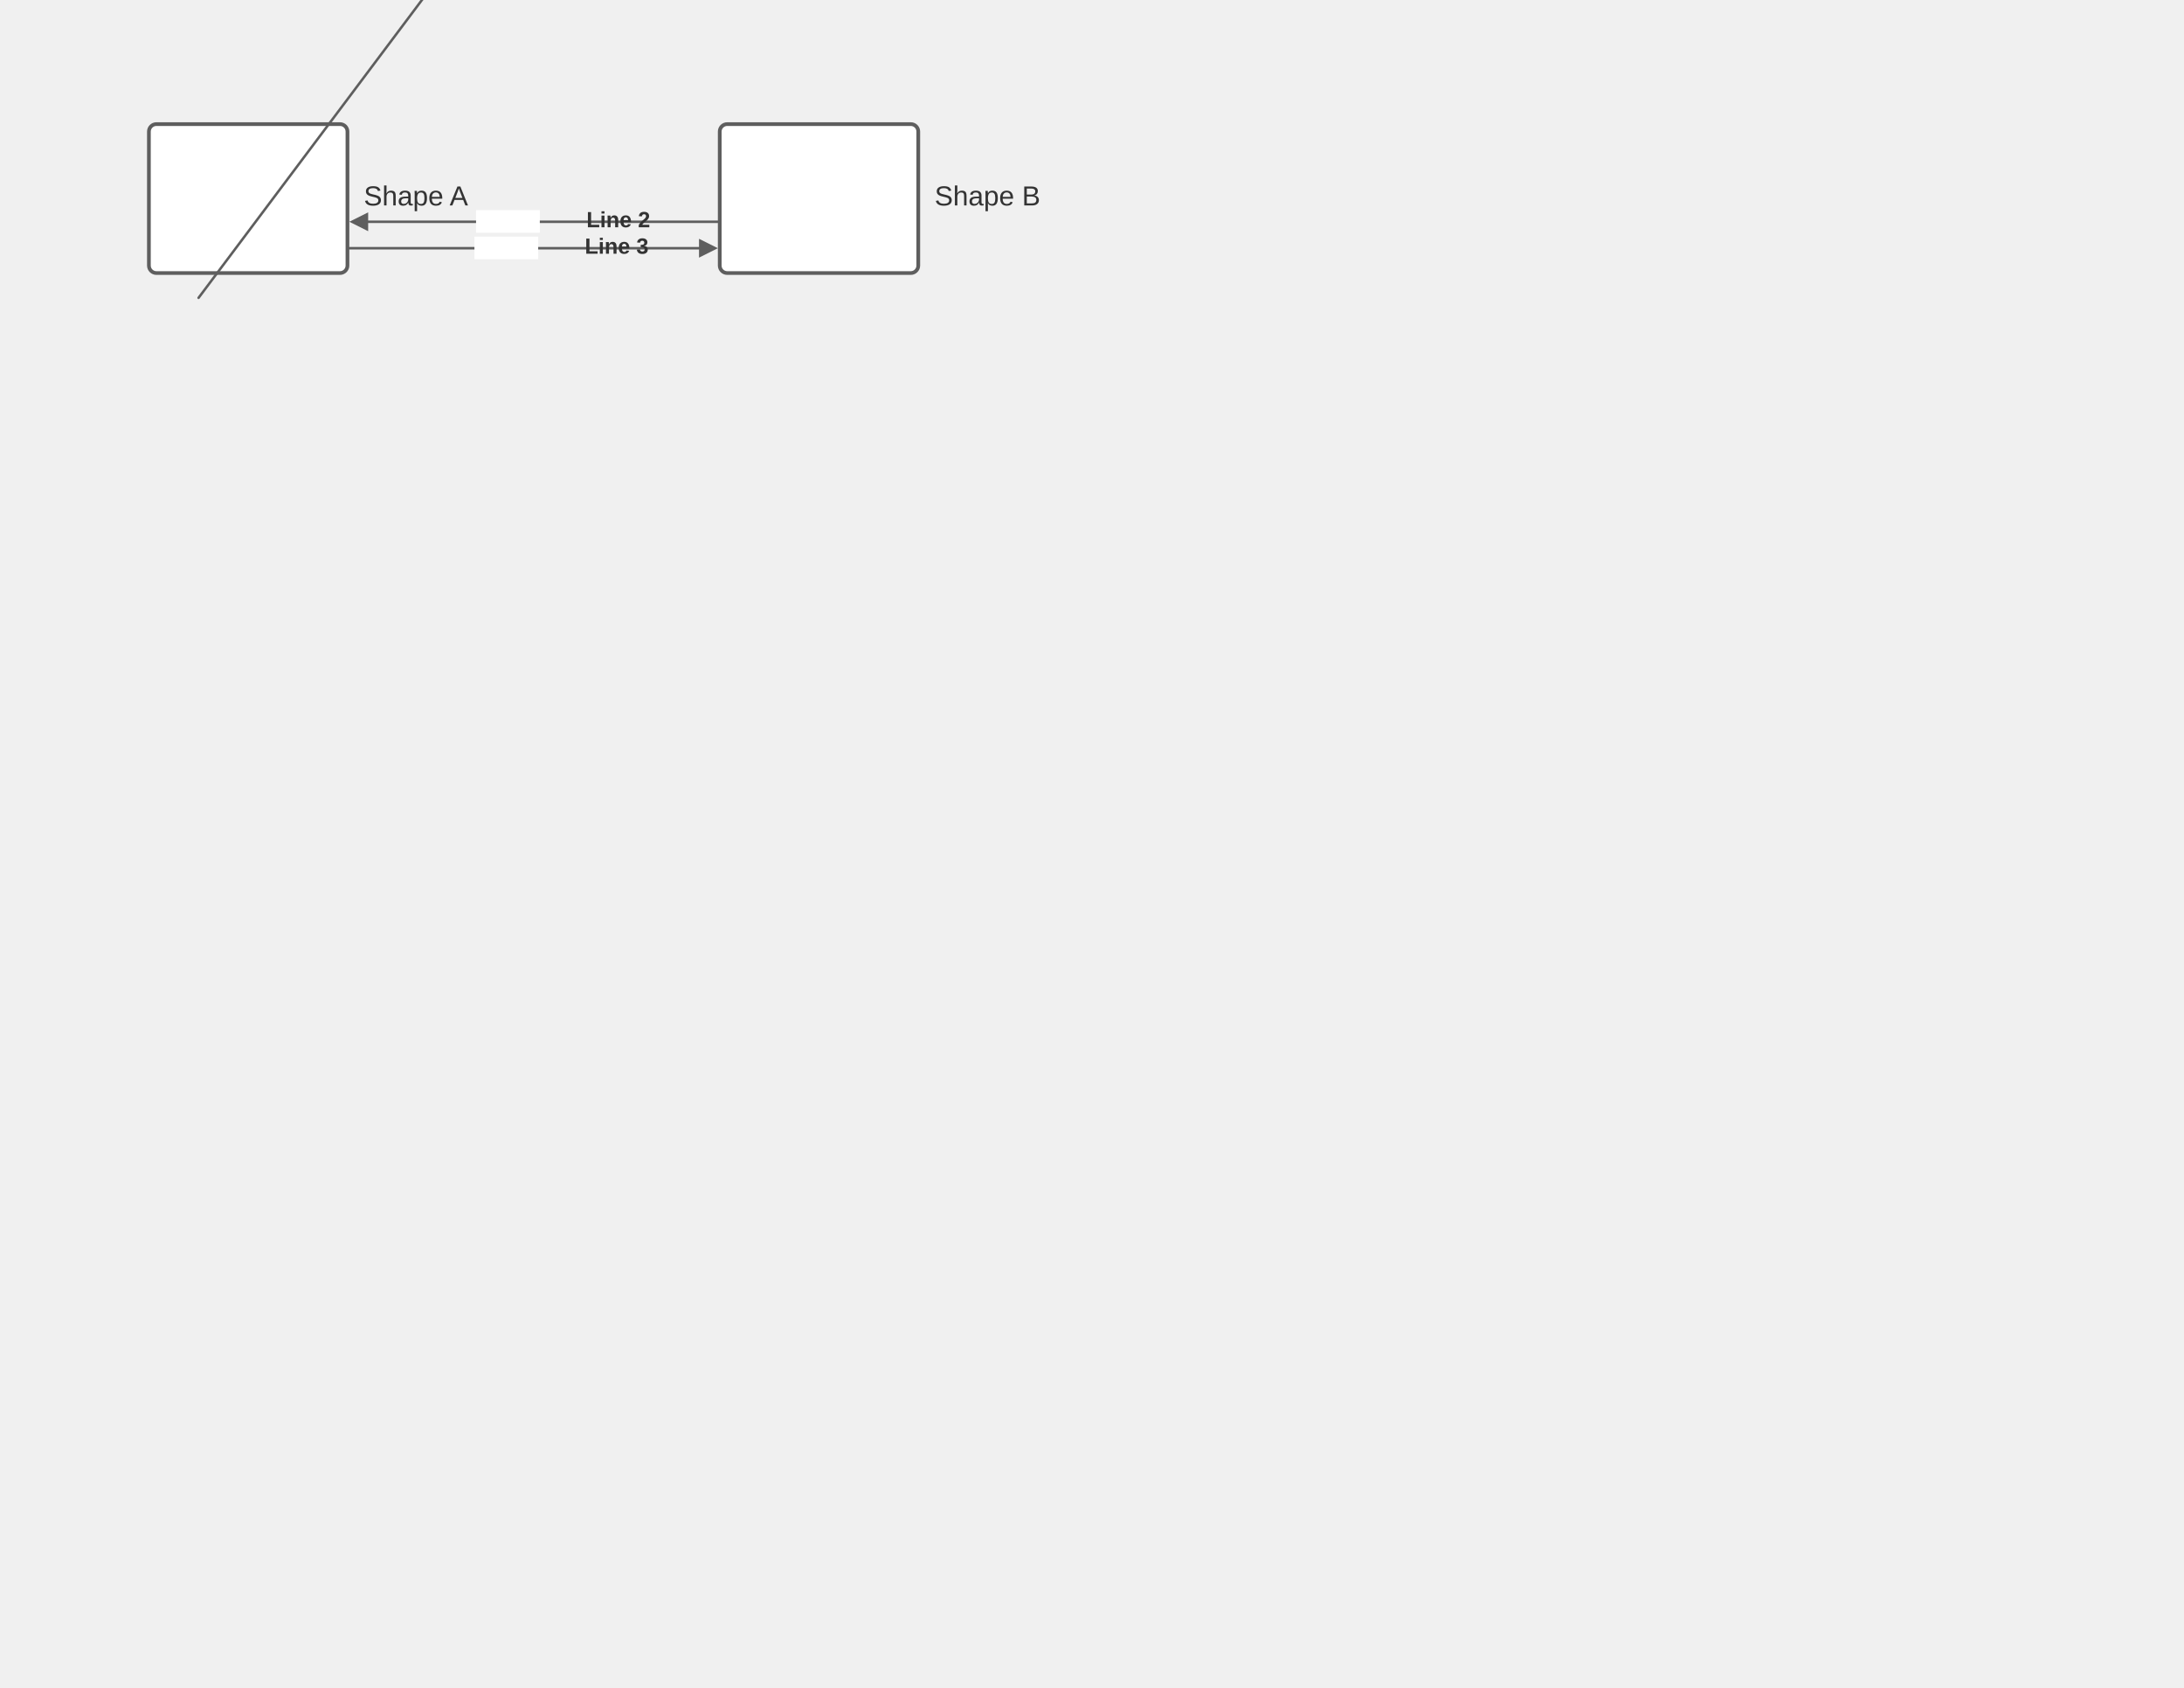
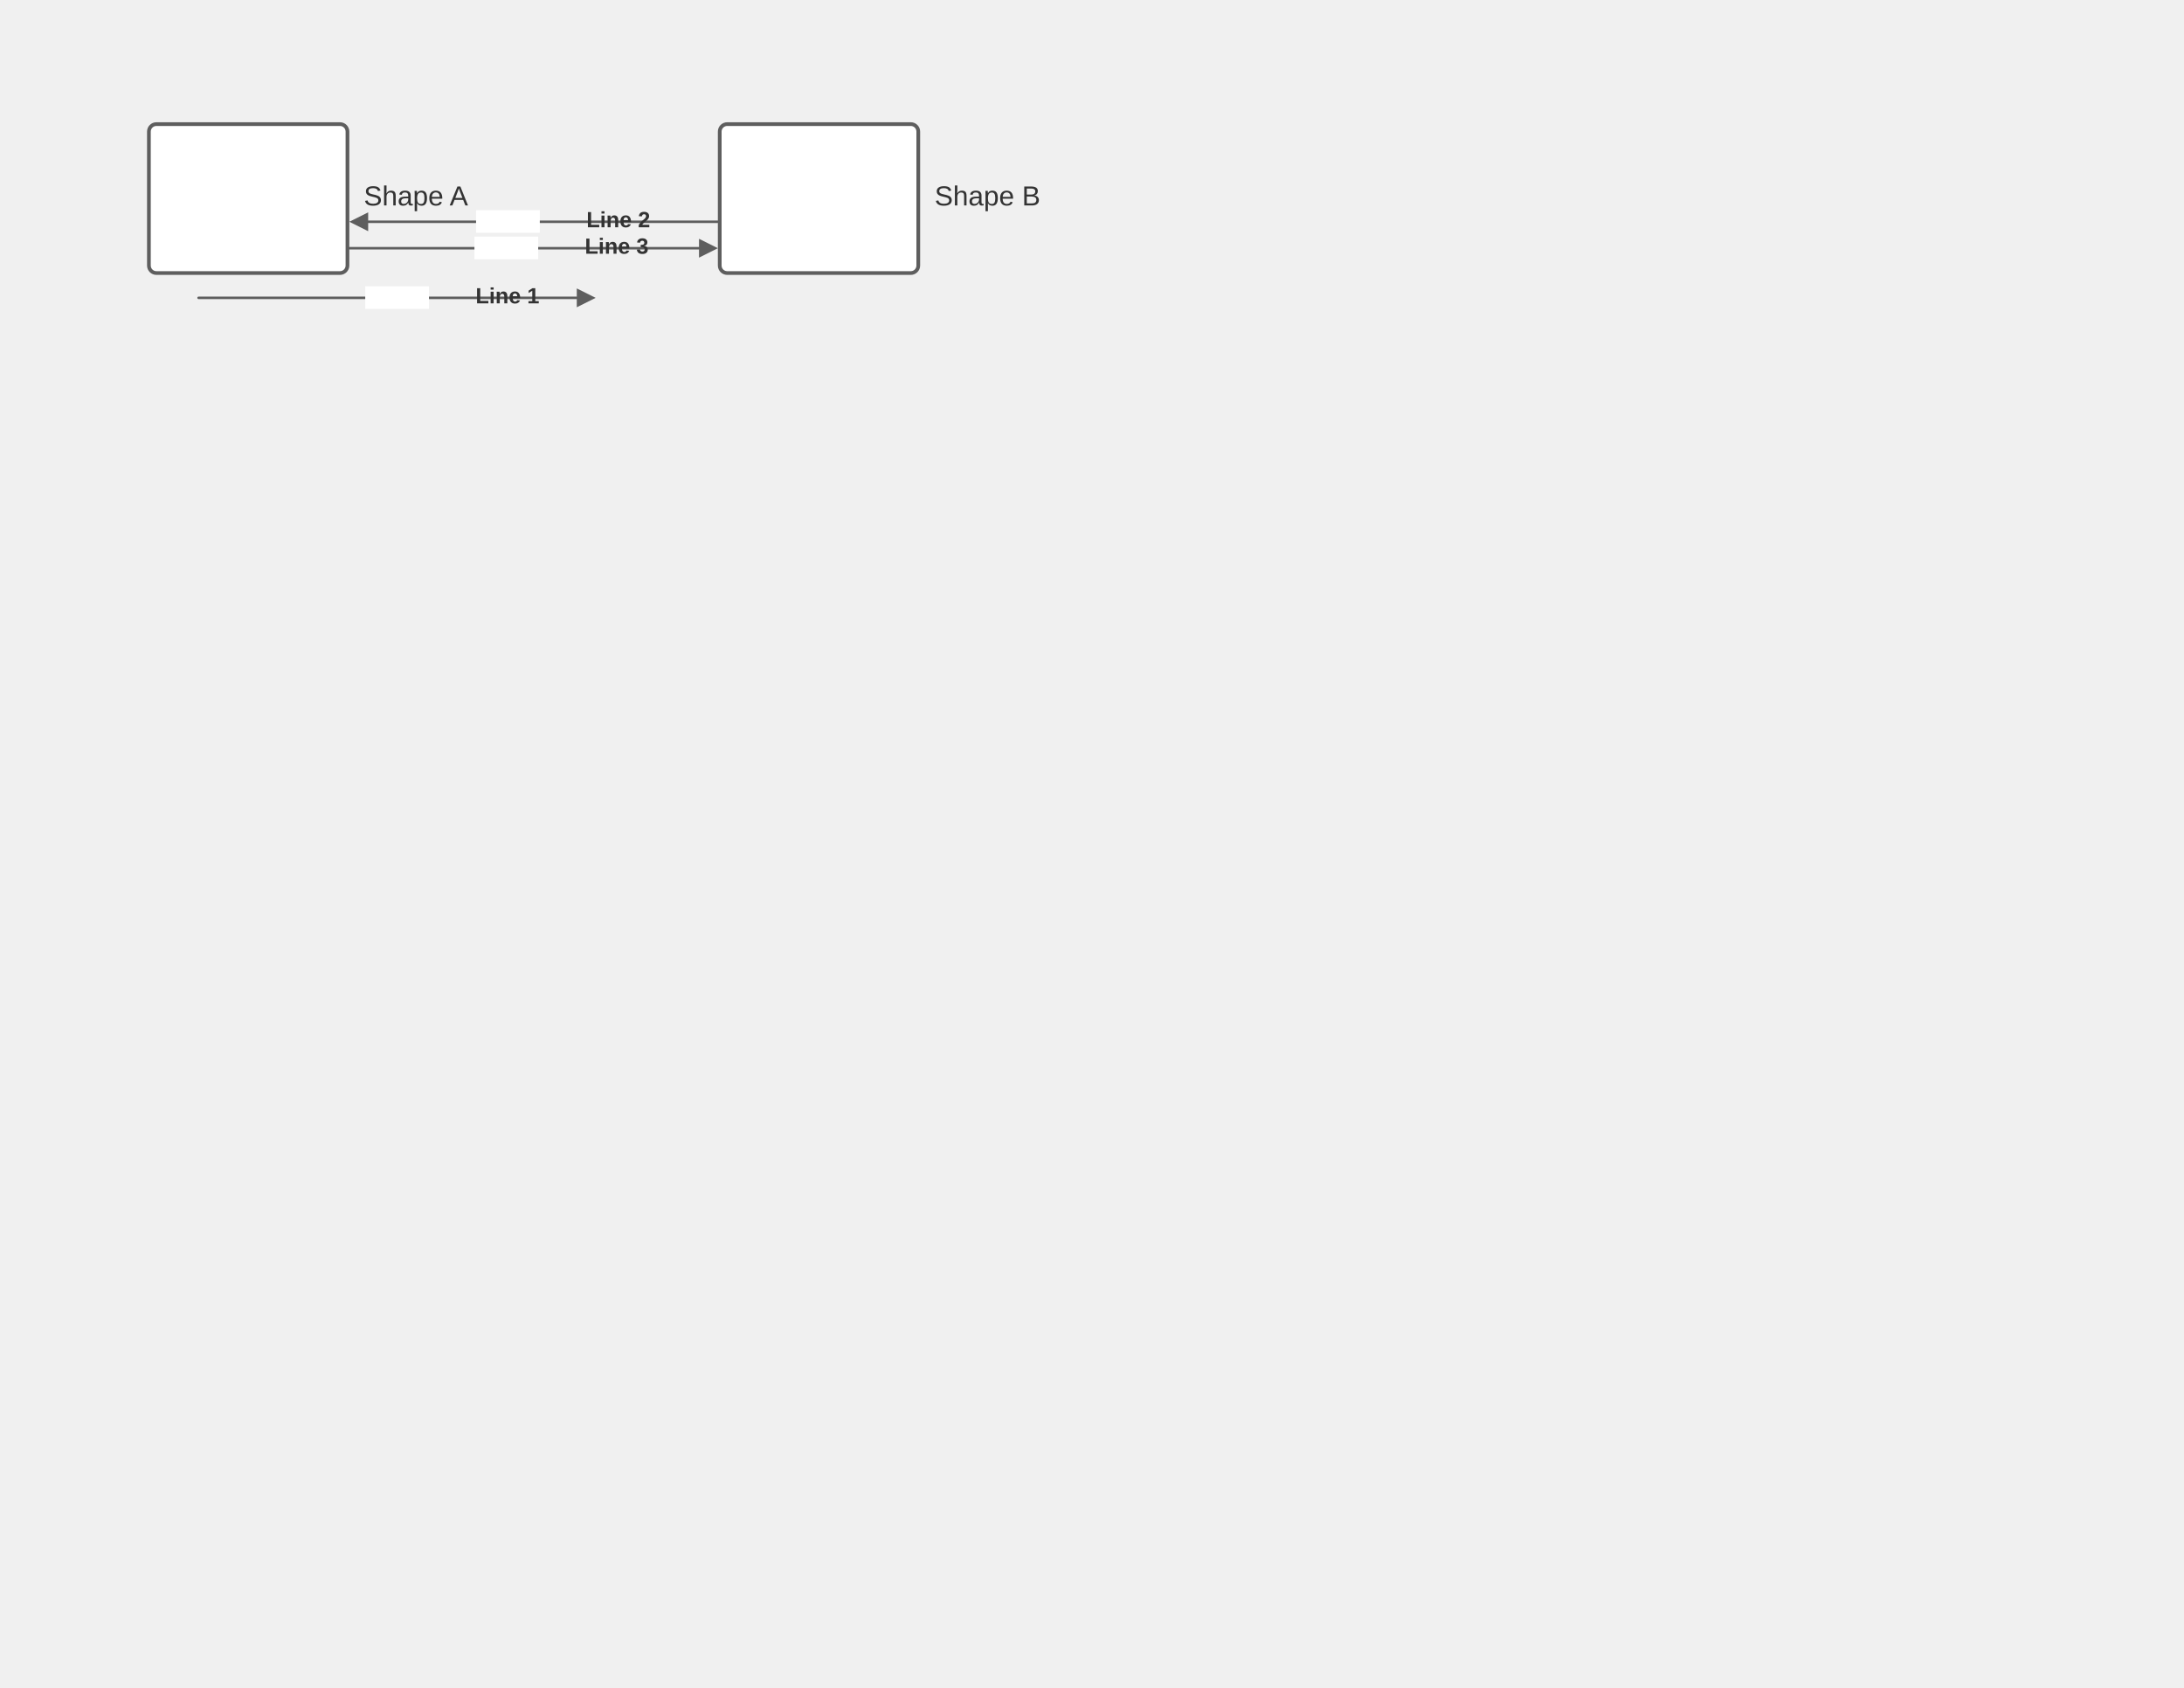
<svg xmlns="http://www.w3.org/2000/svg" xmlns:ns1="http://schemas.microsoft.com/visio/2003/SVGExtensions/" xmlns:xlink="http://www.w3.org/1999/xlink" width="11in" height="8.5in" viewBox="0 0 792 612" xml:space="preserve" color-interpolation-filters="sRGB" class="st8">
  <ns1:documentProperties ns1:langID="3081" ns1:metric="true" ns1:viewMarkup="false">
    <ns1:userDefs>
      <ns1:ud ns1:nameU="msvConvertTheme" />
    </ns1:userDefs>
  </ns1:documentProperties>
  <style type="text/css">
	
		.st1 {fill:#ffffff;stroke:#5e5e5e;stroke-linecap:round;stroke-linejoin:round;stroke-width:1.35}
		.st2 {fill:#333333;font-family:Arial;font-size:0.833em}
		.st3 {marker-end:url(#mrkr4-16);stroke:#5e5e5e;stroke-linecap:round;stroke-linejoin:round;stroke-width:0.9}
		.st4 {fill:#5e5e5e;fill-opacity:1;stroke:#5e5e5e;stroke-opacity:1;stroke-width:0.263}
		.st5 {fill:#ffffff;stroke:none;stroke-linecap:butt}
		.st6 {fill:#333333;font-family:Arial;font-size:0.667em;font-weight:bold}
		.st7 {fill:#ffffff;stroke:none;stroke-linecap:butt;stroke-width:7.2}
		.st8 {fill:none;fill-rule:evenodd;font-size:12px;overflow:visible;stroke-linecap:square;stroke-miterlimit:3}
	
	</style>
  <defs id="Markers">
    <g id="lend4">
      <path d="M 2 1 L 0 0 L 2 -1 L 2 1 " style="stroke:none" />
    </g>
    <marker id="mrkr4-16" class="st4" ns1:arrowType="4" ns1:arrowSize="2" ns1:setback="7.6" refX="-7.6" orient="auto" markerUnits="strokeWidth" overflow="visible">
      <use xlink:href="#lend4" transform="scale(-3.8,-3.8) " />
    </marker>
  </defs>
  <g ns1:mID="0" ns1:index="1" ns1:groupContext="foregroundPage">
    <ns1:pageProperties ns1:drawingScale="1" ns1:pageScale="1" ns1:drawingUnits="19" ns1:shadowOffsetX="9" ns1:shadowOffsetY="-9" />
    <g id="group1-1" transform="translate(54,-513)" ns1:mID="1" ns1:groupContext="group">
      <g id="shape2-2" ns1:mID="2" ns1:groupContext="shape">
        <path d="M0 560.7 C0 559.21 1.22 558 2.7 558 L69.3 558 C70.78 558 72 559.21 72 560.7 L72 609.3 C72 610.78 70.78 612         69.3 612 L2.7 612 C1.22 612 0 610.78 0 609.3 L0 560.7 Z" class="st1" />
      </g>
      <g id="shape1-4" ns1:mID="1" ns1:groupContext="groupContent">
        <ns1:textBlock ns1:margins="rect(0,0,0,0)" />
        <ns1:textRect cx="36" cy="585" width="61.2" height="43.2" />
        <text x="16.82" y="587.5" class="st2" ns1:langID="1033">
          <ns1:paragraph ns1:spLine="-1" ns1:horizAlign="1" />
          <ns1:tabList />Shape A</text>
      </g>
    </g>
    <g id="group3-6" transform="translate(261,-513)" ns1:mID="3" ns1:groupContext="group">
      <g id="shape4-7" ns1:mID="4" ns1:groupContext="shape">
        <path d="M0 560.7 C0 559.21 1.22 558 2.7 558 L69.3 558 C70.78 558 72 559.21 72 560.7 L72 609.3 C72 610.78 70.78 612         69.3 612 L2.7 612 C1.22 612 0 610.78 0 609.3 L0 560.7 Z" class="st1" />
      </g>
      <g id="shape3-9" ns1:mID="3" ns1:groupContext="groupContent">
        <ns1:textBlock ns1:margins="rect(0,0,0,0)" />
        <ns1:textRect cx="36" cy="585" width="61.2" height="43.2" />
        <text x="16.82" y="587.5" class="st2" ns1:langID="1033">
          <ns1:paragraph ns1:spLine="-1" ns1:horizAlign="1" />
          <ns1:tabList />Shape B</text>
      </g>
    </g>
-     <g id="shape5-11" ns1:mID="5" ns1:groupContext="shape" transform="translate(-417.594,-259.208) rotate(-53.1301)">
+     <g id="shape5-11" ns1:mID="5" ns1:groupContext="shape" transform="translate(72.0039,-504)">
      <ns1:textBlock ns1:margins="rect(0,0,0,0)" />
-       <ns1:textRect cx="180" cy="612.003" width="25.35" height="8.004" />
-       <path d="M0 612 L353.16 612" class="st3" />
-       <rect ns1:rectContext="textBkgnd" x="168.441" y="607.797" width="23.117" height="8.206" class="st5" />
-       <text x="168.44" y="614" class="st6" ns1:langID="1033">
+       <ns1:textRect cx="72" cy="612.003" width="25.35" height="8.004" />
+       <path d="M0 612 L137.16 612" class="st3" />
+       <rect ns1:rectContext="textBkgnd" x="60.441" y="607.797" width="23.117" height="8.206" class="st5" />
+       <text x="60.44" y="614" class="st6" ns1:langID="1033">
        <ns1:paragraph ns1:spLine="-1" ns1:horizAlign="1" />
        <ns1:tabList />Line 1</text>
    </g>
    <g id="shape6-19" ns1:mID="6" ns1:groupContext="shape" transform="translate(260.323,-531.598)">
      <ns1:textBlock ns1:margins="rect(0,0,0,0)" />
      <ns1:textRect cx="-76.126" cy="612.003" width="25.35" height="8.004" />
      <path d="M0 612.01 L-126.81 612.01" class="st3" />
-       <rect ns1:rectContext="textBkgnd" x="-87.684" y="607.797" width="23.117" height="8.206" class="st7" />
+       <rect ns1:rectContext="textBkgnd" x="-87.684" y="607.797" width="23.117" height="8.206" class="st5" />
      <text x="-87.68" y="614" class="st6" ns1:langID="1033">
        <ns1:paragraph ns1:spLine="-1" ns1:horizAlign="1" />
        <ns1:tabList />Line 2</text>
    </g>
    <g id="shape7-26" ns1:mID="7" ns1:groupContext="shape" transform="translate(126.677,-522)">
      <ns1:textBlock ns1:margins="rect(0,0,0,0)" />
      <ns1:textRect cx="56.93" cy="612.003" width="25.35" height="8.004" />
      <path d="M0 612 L126.81 612" class="st3" />
-       <rect ns1:rectContext="textBkgnd" x="45.372" y="607.797" width="23.117" height="8.206" class="st5" />
+       <rect ns1:rectContext="textBkgnd" x="45.372" y="607.797" width="23.117" height="8.206" class="st7" />
      <text x="45.37" y="614" class="st6" ns1:langID="1033">
        <ns1:paragraph ns1:spLine="-1" ns1:horizAlign="1" />
        <ns1:tabList />Line 3</text>
    </g>
  </g>
</svg>
